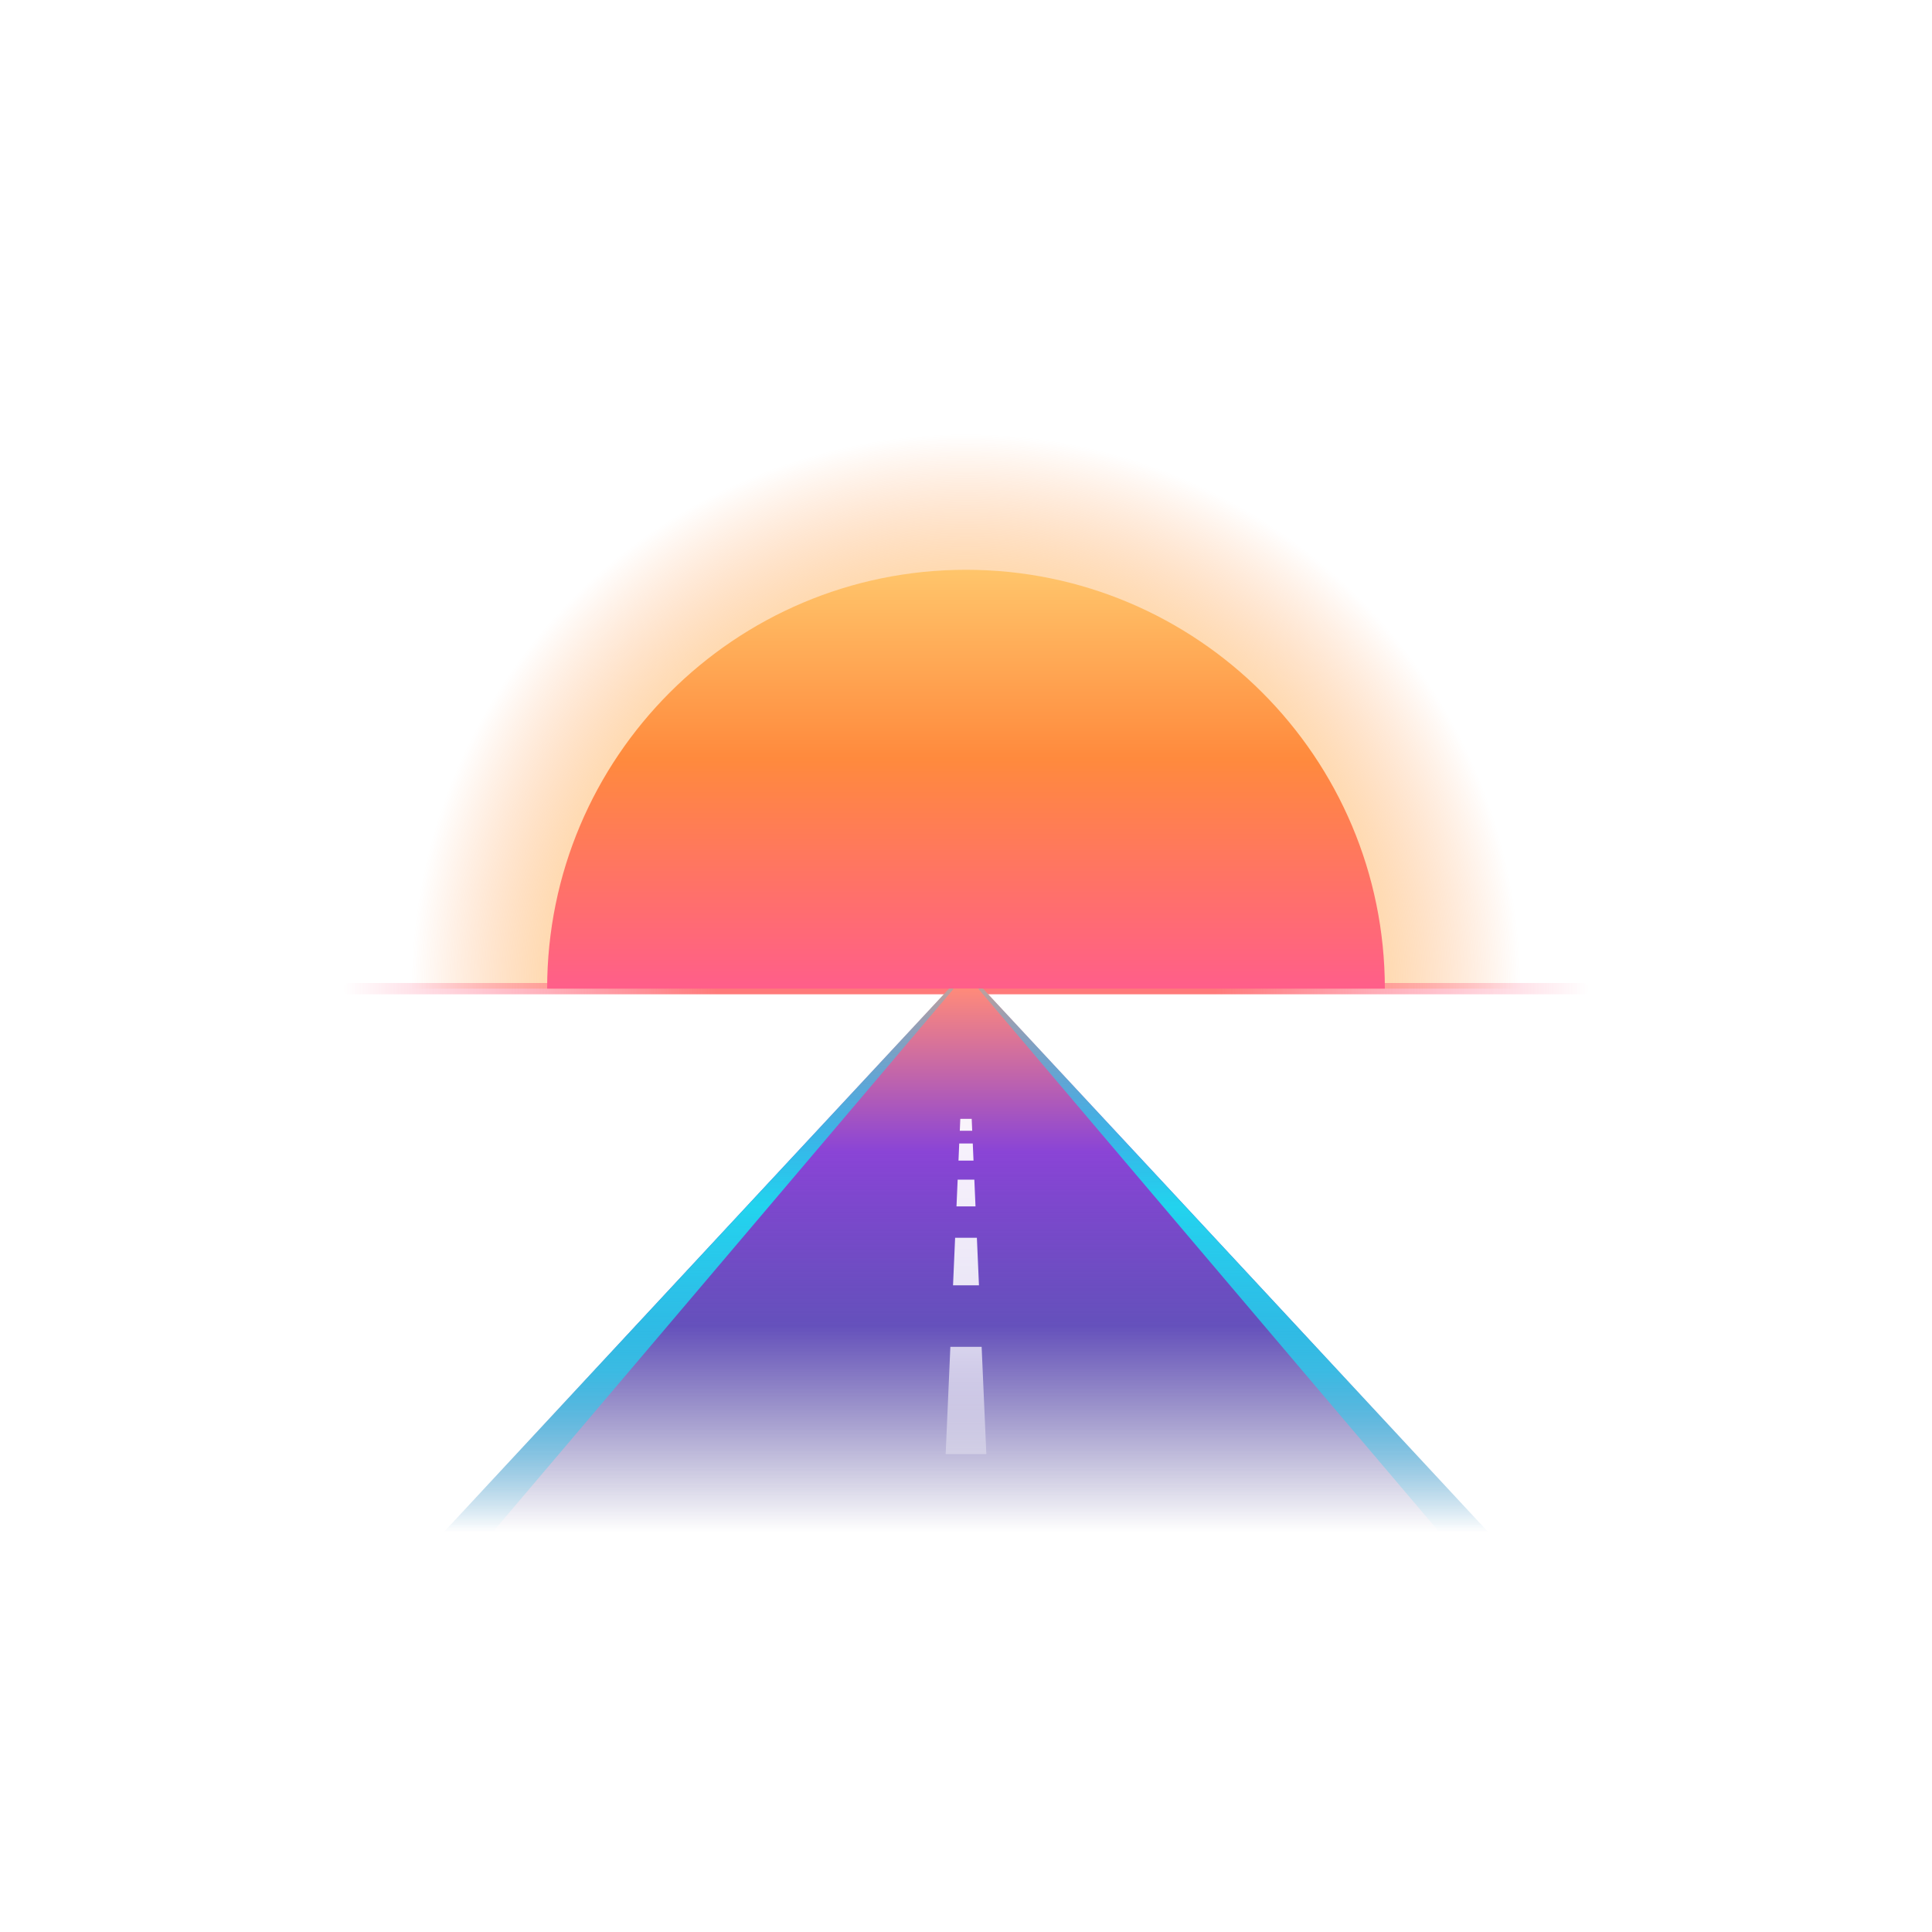
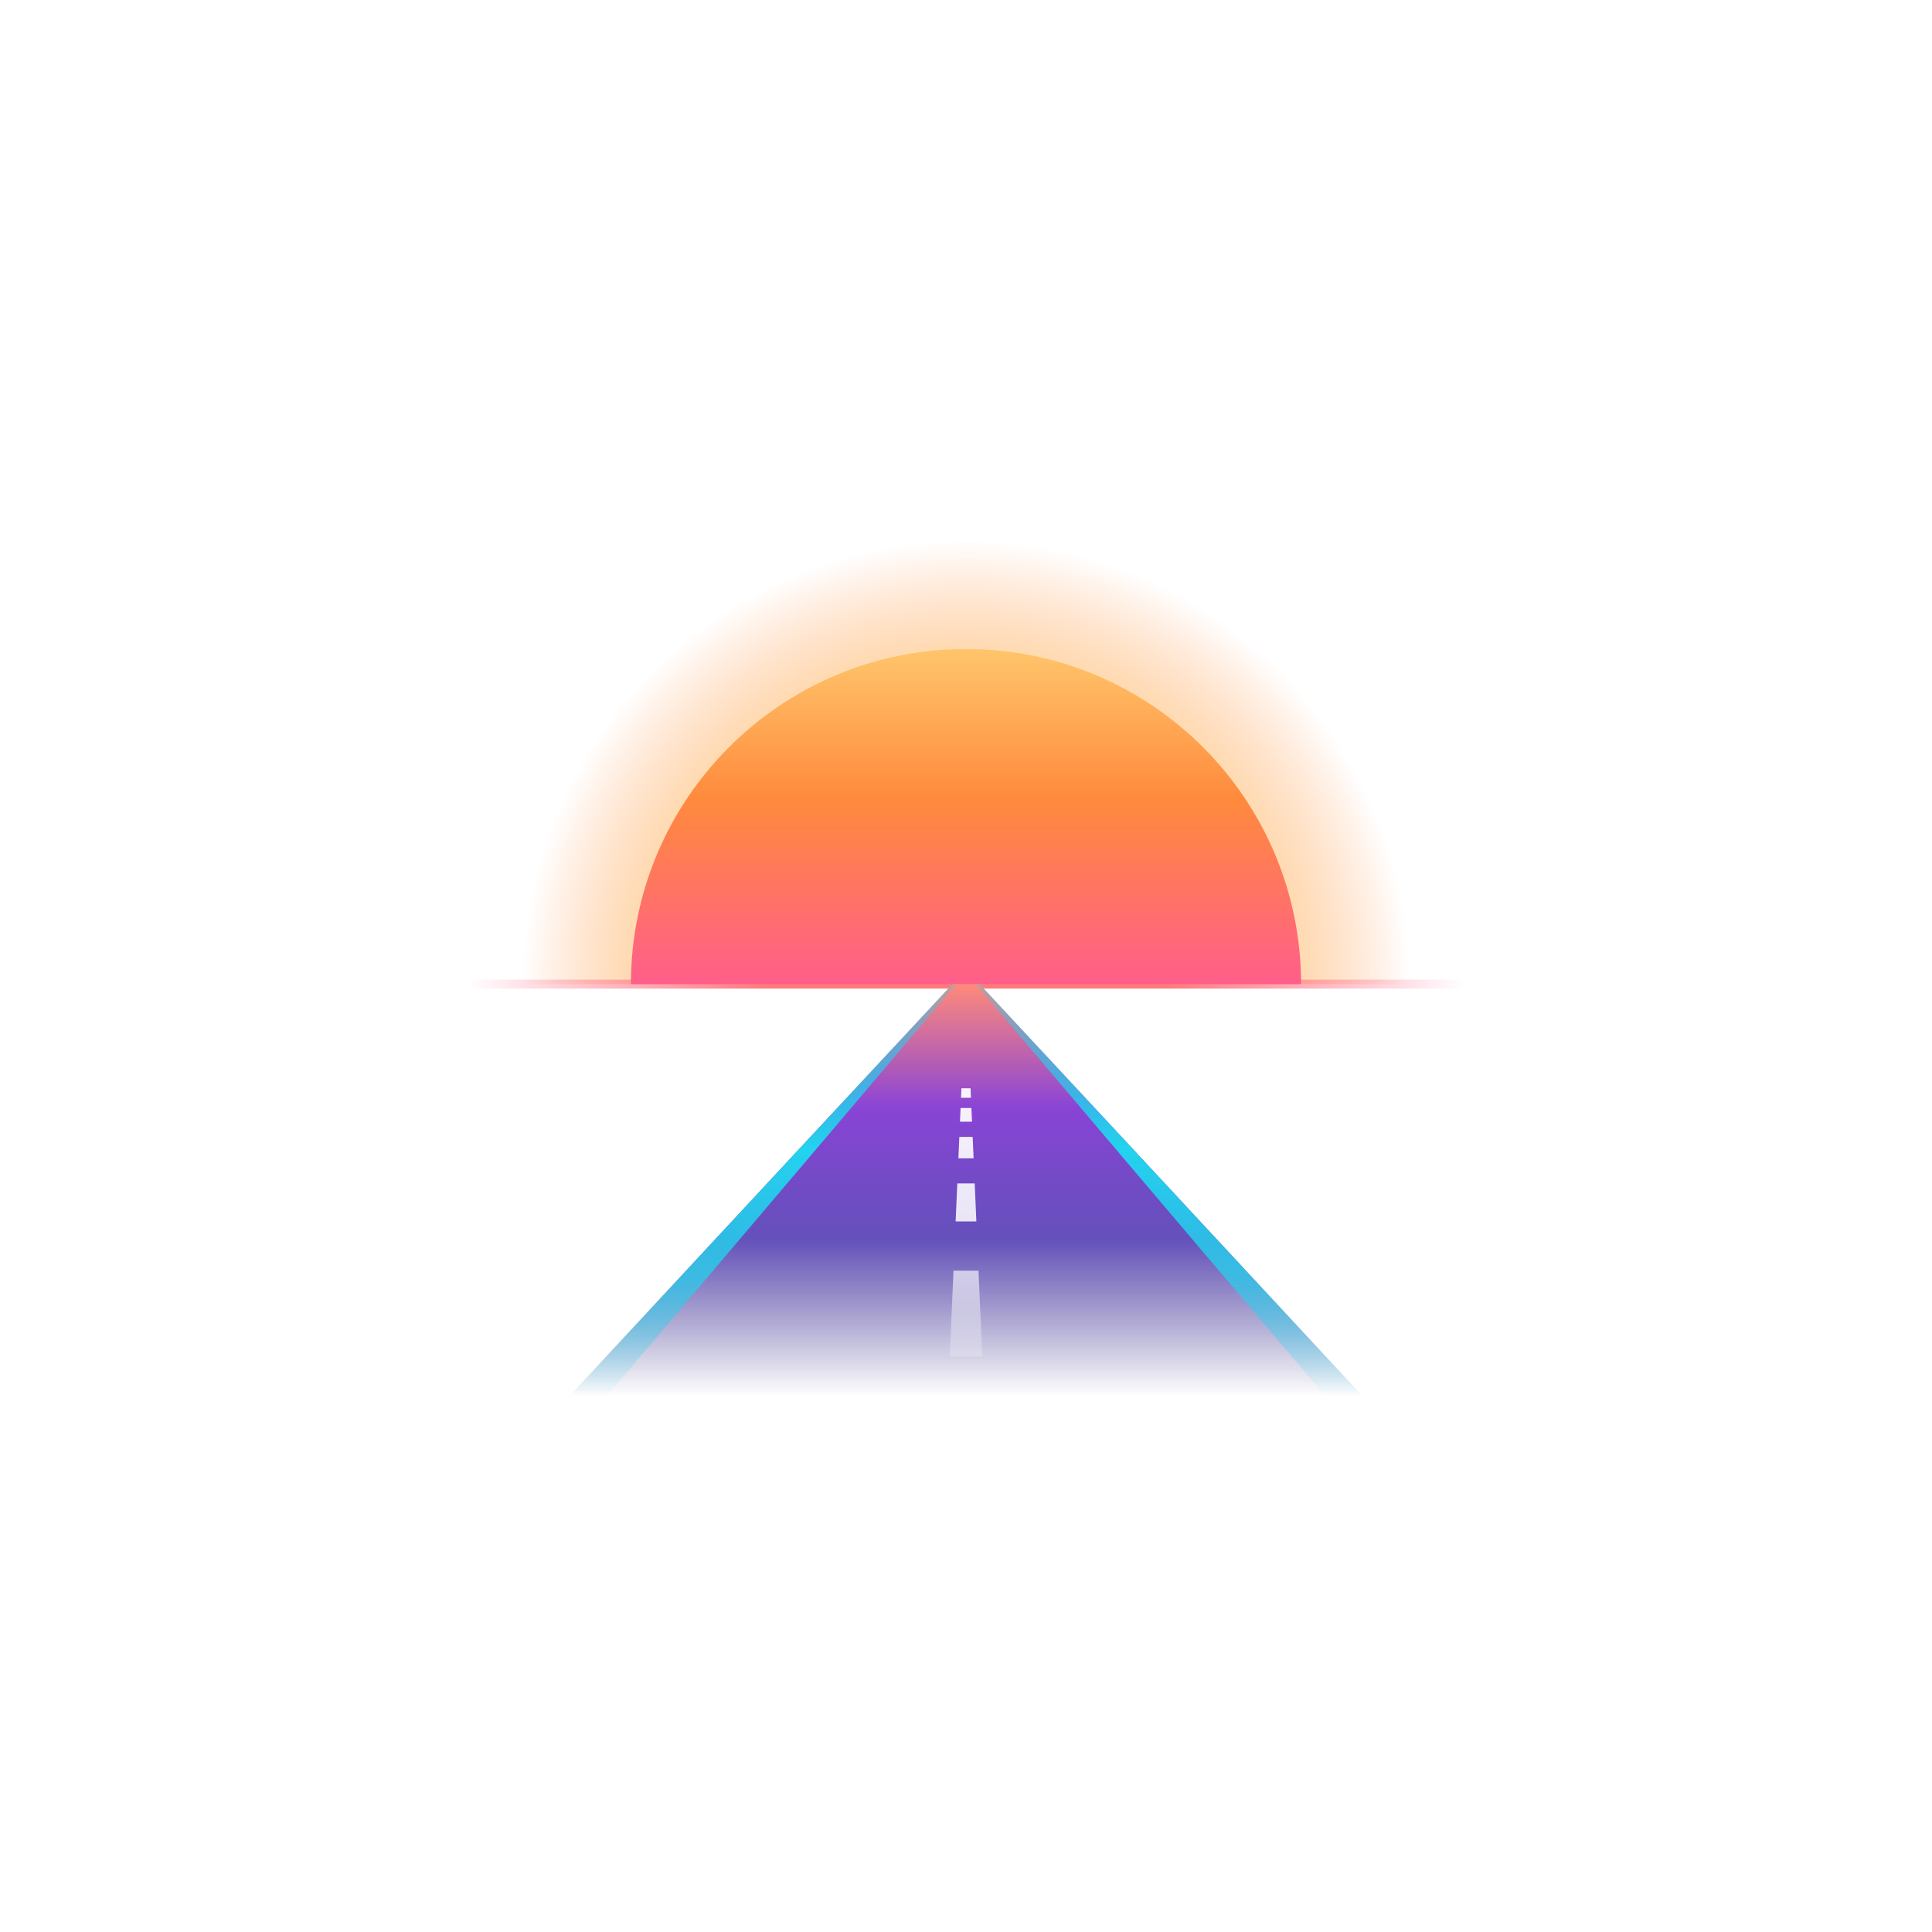
- <svg xmlns="http://www.w3.org/2000/svg" viewBox="0 88 1024 1024" width="1024" height="1024">
+ <svg xmlns="http://www.w3.org/2000/svg" viewBox="-128 -40 1280 1280" width="1024" height="1024">
  <defs>
    <radialGradient id="halo" cx="512" cy="612" r="294" gradientUnits="userSpaceOnUse">
      <stop offset="0.74" stop-color="#FFB35C" stop-opacity="0.5" />
      <stop offset="1" stop-color="#FF8A3D" stop-opacity="0" />
    </radialGradient>
    <linearGradient id="horizon" x1="182" y1="0" x2="842" y2="0" gradientUnits="userSpaceOnUse">
      <stop offset="0" stop-color="#FF5E8A" stop-opacity="0" />
      <stop offset="0.3" stop-color="#FF7A7A" />
      <stop offset="0.7" stop-color="#FF7A7A" />
      <stop offset="1" stop-color="#FF5E8A" stop-opacity="0" />
    </linearGradient>
    <linearGradient id="sun" x1="0" y1="390" x2="0" y2="612" gradientUnits="userSpaceOnUse">
      <stop offset="0" stop-color="#FFC56B" />
      <stop offset="0.45" stop-color="#FF8A3D" />
      <stop offset="1" stop-color="#FF5E8A" />
    </linearGradient>
-     <linearGradient id="roadFade" x1="0" y1="612" x2="0" y2="900" gradientUnits="userSpaceOnUse">
+     <linearGradient id="roadFade" x1="0" y1="612" x2="0" y2="885" gradientUnits="userSpaceOnUse">
      <stop offset="0" stop-color="#FF8A7A" />
      <stop offset="0.3" stop-color="#8A44D6" />
      <stop offset="0.62" stop-color="#4A32B0" stop-opacity="0.85" />
      <stop offset="1" stop-color="#2A2478" stop-opacity="0" />
    </linearGradient>
-     <linearGradient id="edgeFade" x1="0" y1="612" x2="0" y2="900" gradientUnits="userSpaceOnUse">
+     <linearGradient id="edgeFade" x1="0" y1="612" x2="0" y2="885" gradientUnits="userSpaceOnUse">
      <stop offset="0" stop-color="#22D3EE" stop-opacity="0.3" />
      <stop offset="0.4" stop-color="#22D3EE" />
      <stop offset="0.7" stop-color="#22D3EE" stop-opacity="0.75" />
      <stop offset="1" stop-color="#22D3EE" stop-opacity="0" />
    </linearGradient>
-     <linearGradient id="dashFade" x1="0" y1="612" x2="0" y2="900" gradientUnits="userSpaceOnUse">
+     <linearGradient id="dashFade" x1="0" y1="612" x2="0" y2="885" gradientUnits="userSpaceOnUse">
      <stop offset="0" stop-color="#FFFFFF" />
      <stop offset="0.6" stop-color="#FFFFFF" stop-opacity="0.85" />
      <stop offset="1" stop-color="#FFFFFF" stop-opacity="0" />
    </linearGradient>
  </defs>
  <rect x="218" y="318" width="588" height="294" fill="url(#halo)" />
  <rect x="182" y="609" width="660" height="6" rx="3" fill="url(#horizon)" />
  <path d="M290 612A222 222 0 0 1 734 612Z" fill="url(#sun)" />
  <path d="M503 612L521 612L904 1024L120 1024Z" fill="url(#roadFade)" />
  <path d="M503 612L120 1024L156 1024L505.5 612ZM521 612L904 1024L868 1024L518.5 612Z" fill="url(#edgeFade)" />
  <path d="M497.25 949.7L526.75 949.7L530 1024L494 1024ZM503.71 801.86L520.29 801.86L522.78 858.71L501.22 858.71ZM506.23 744.05L517.77 744.05L518.87 769.25L505.13 769.25ZM507.58 713.23L516.42 713.23L517.04 727.41L506.96 727.41ZM508.41 694.07L515.59 694.07L515.98 703.15L508.02 703.15ZM508.98 681.01L515.02 681.01L515.29 687.32L508.71 687.32Z" fill="url(#dashFade)" />
</svg>
